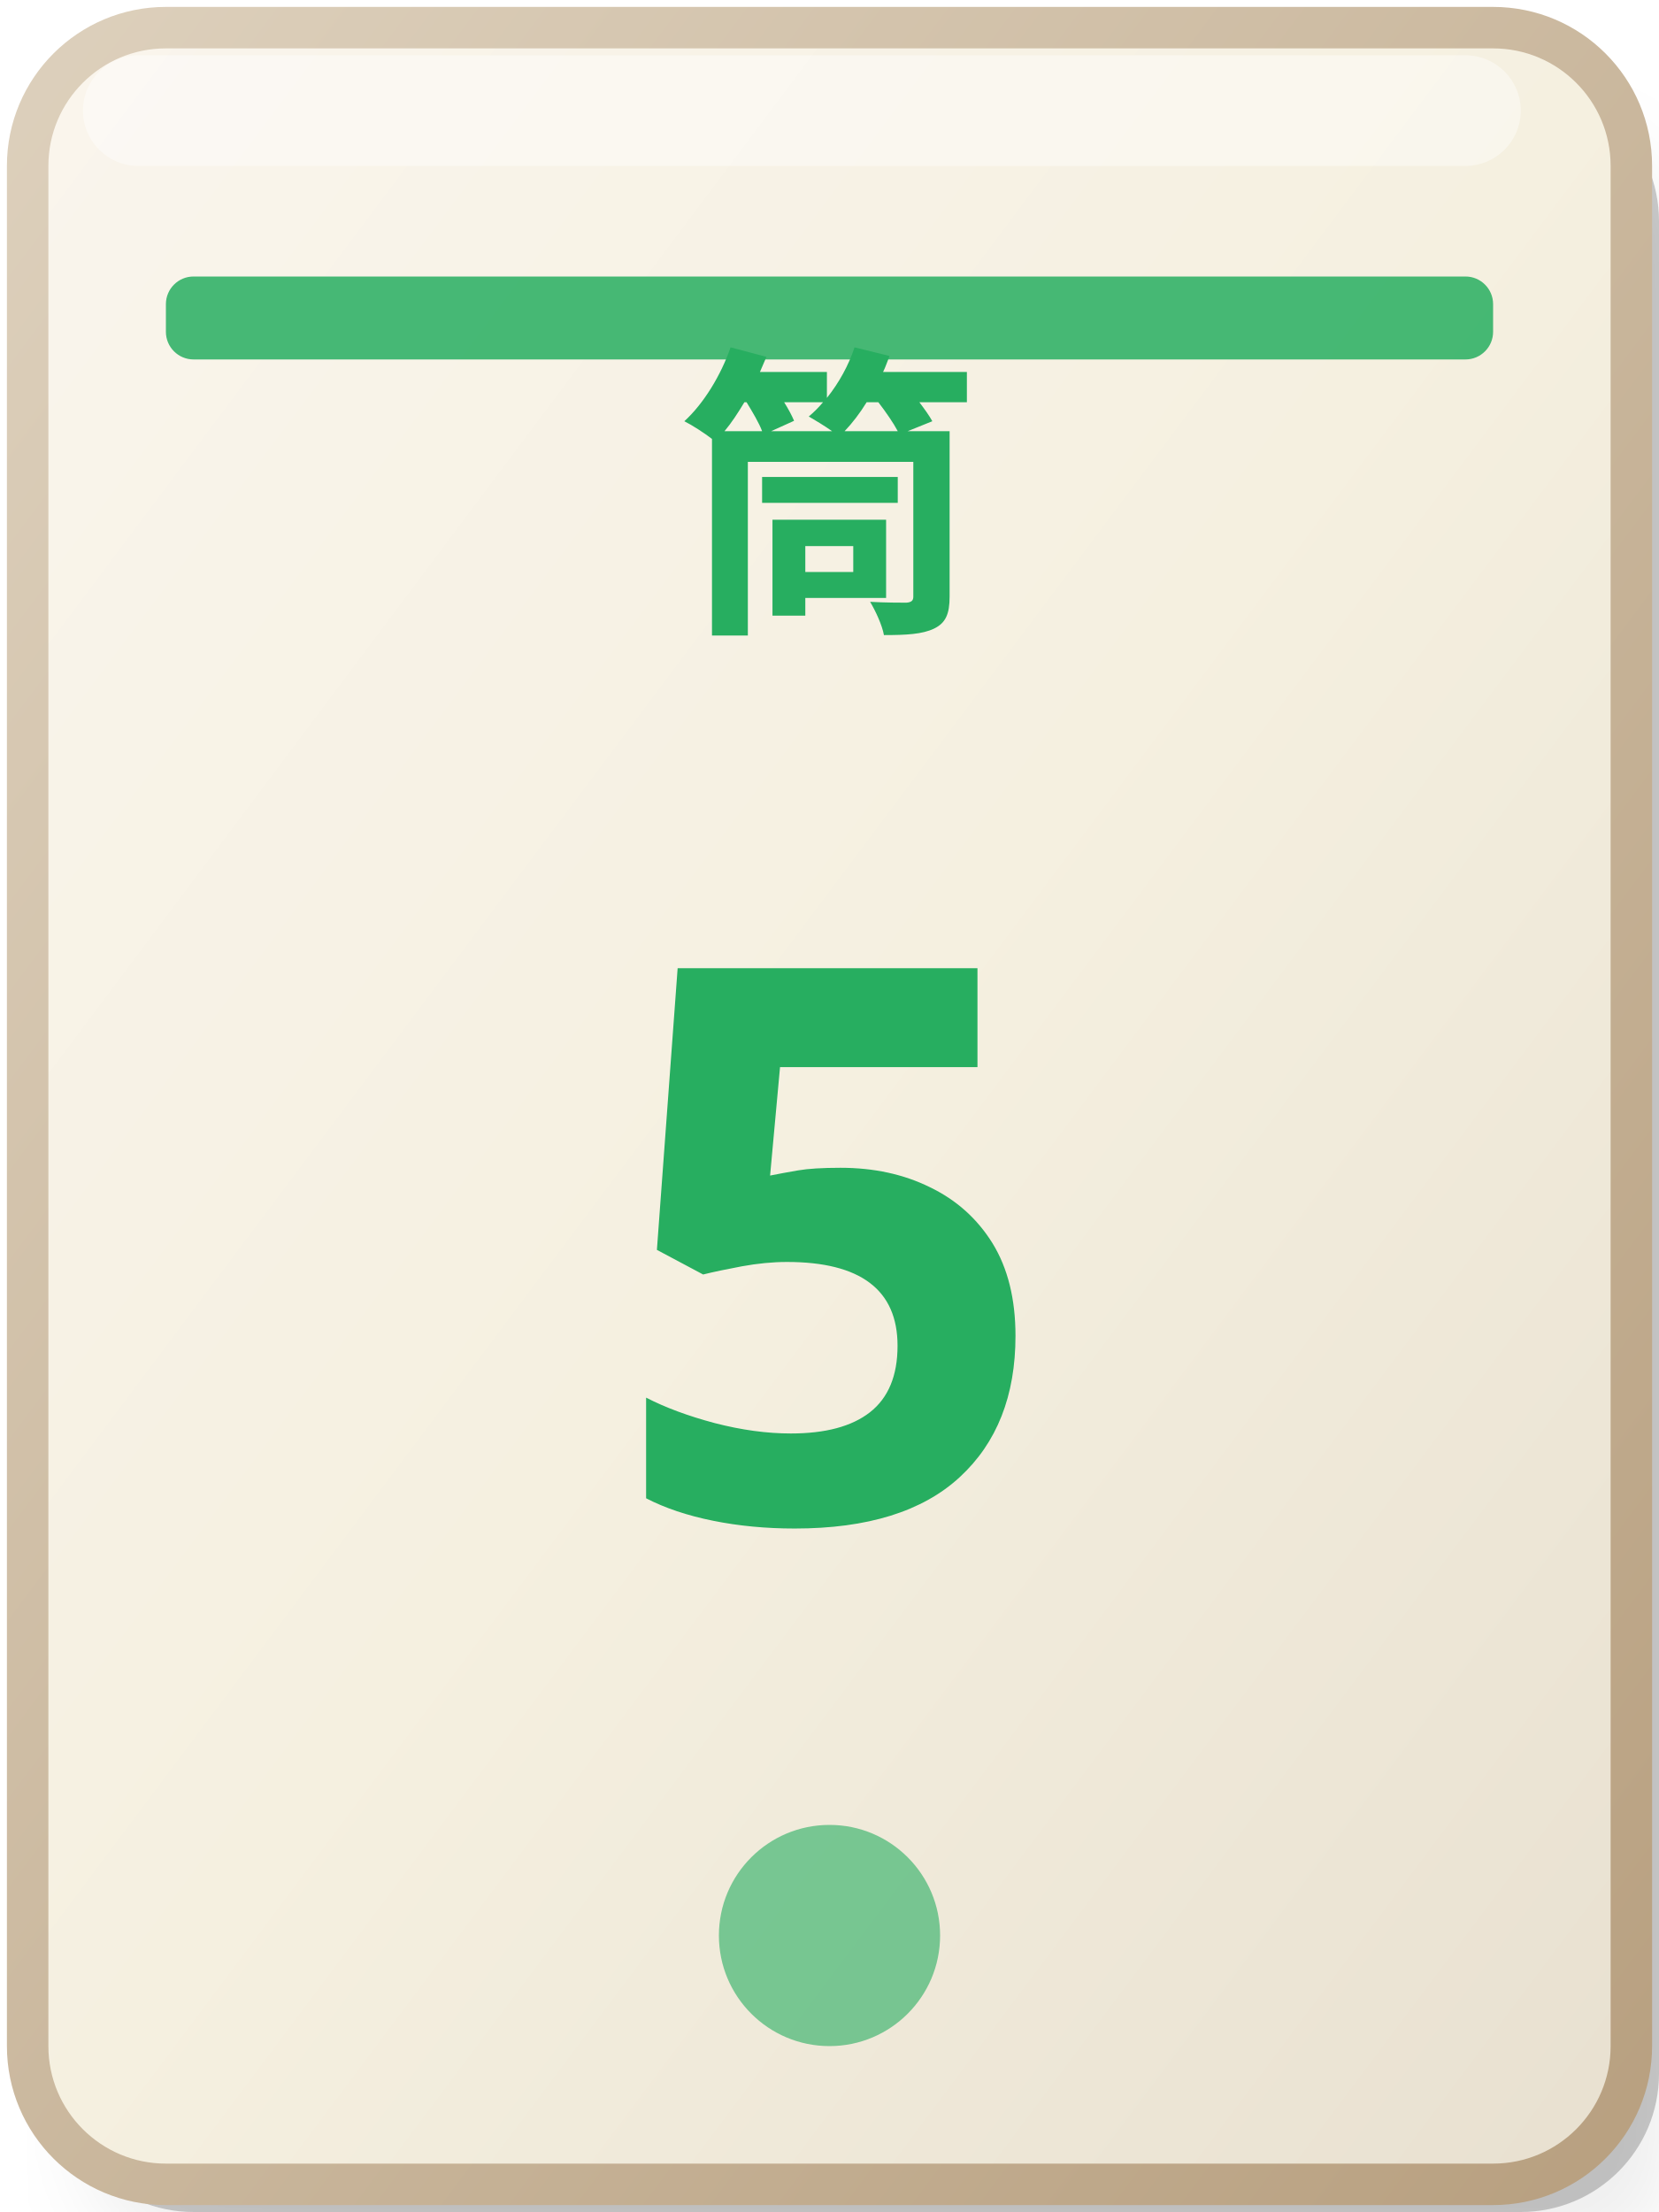
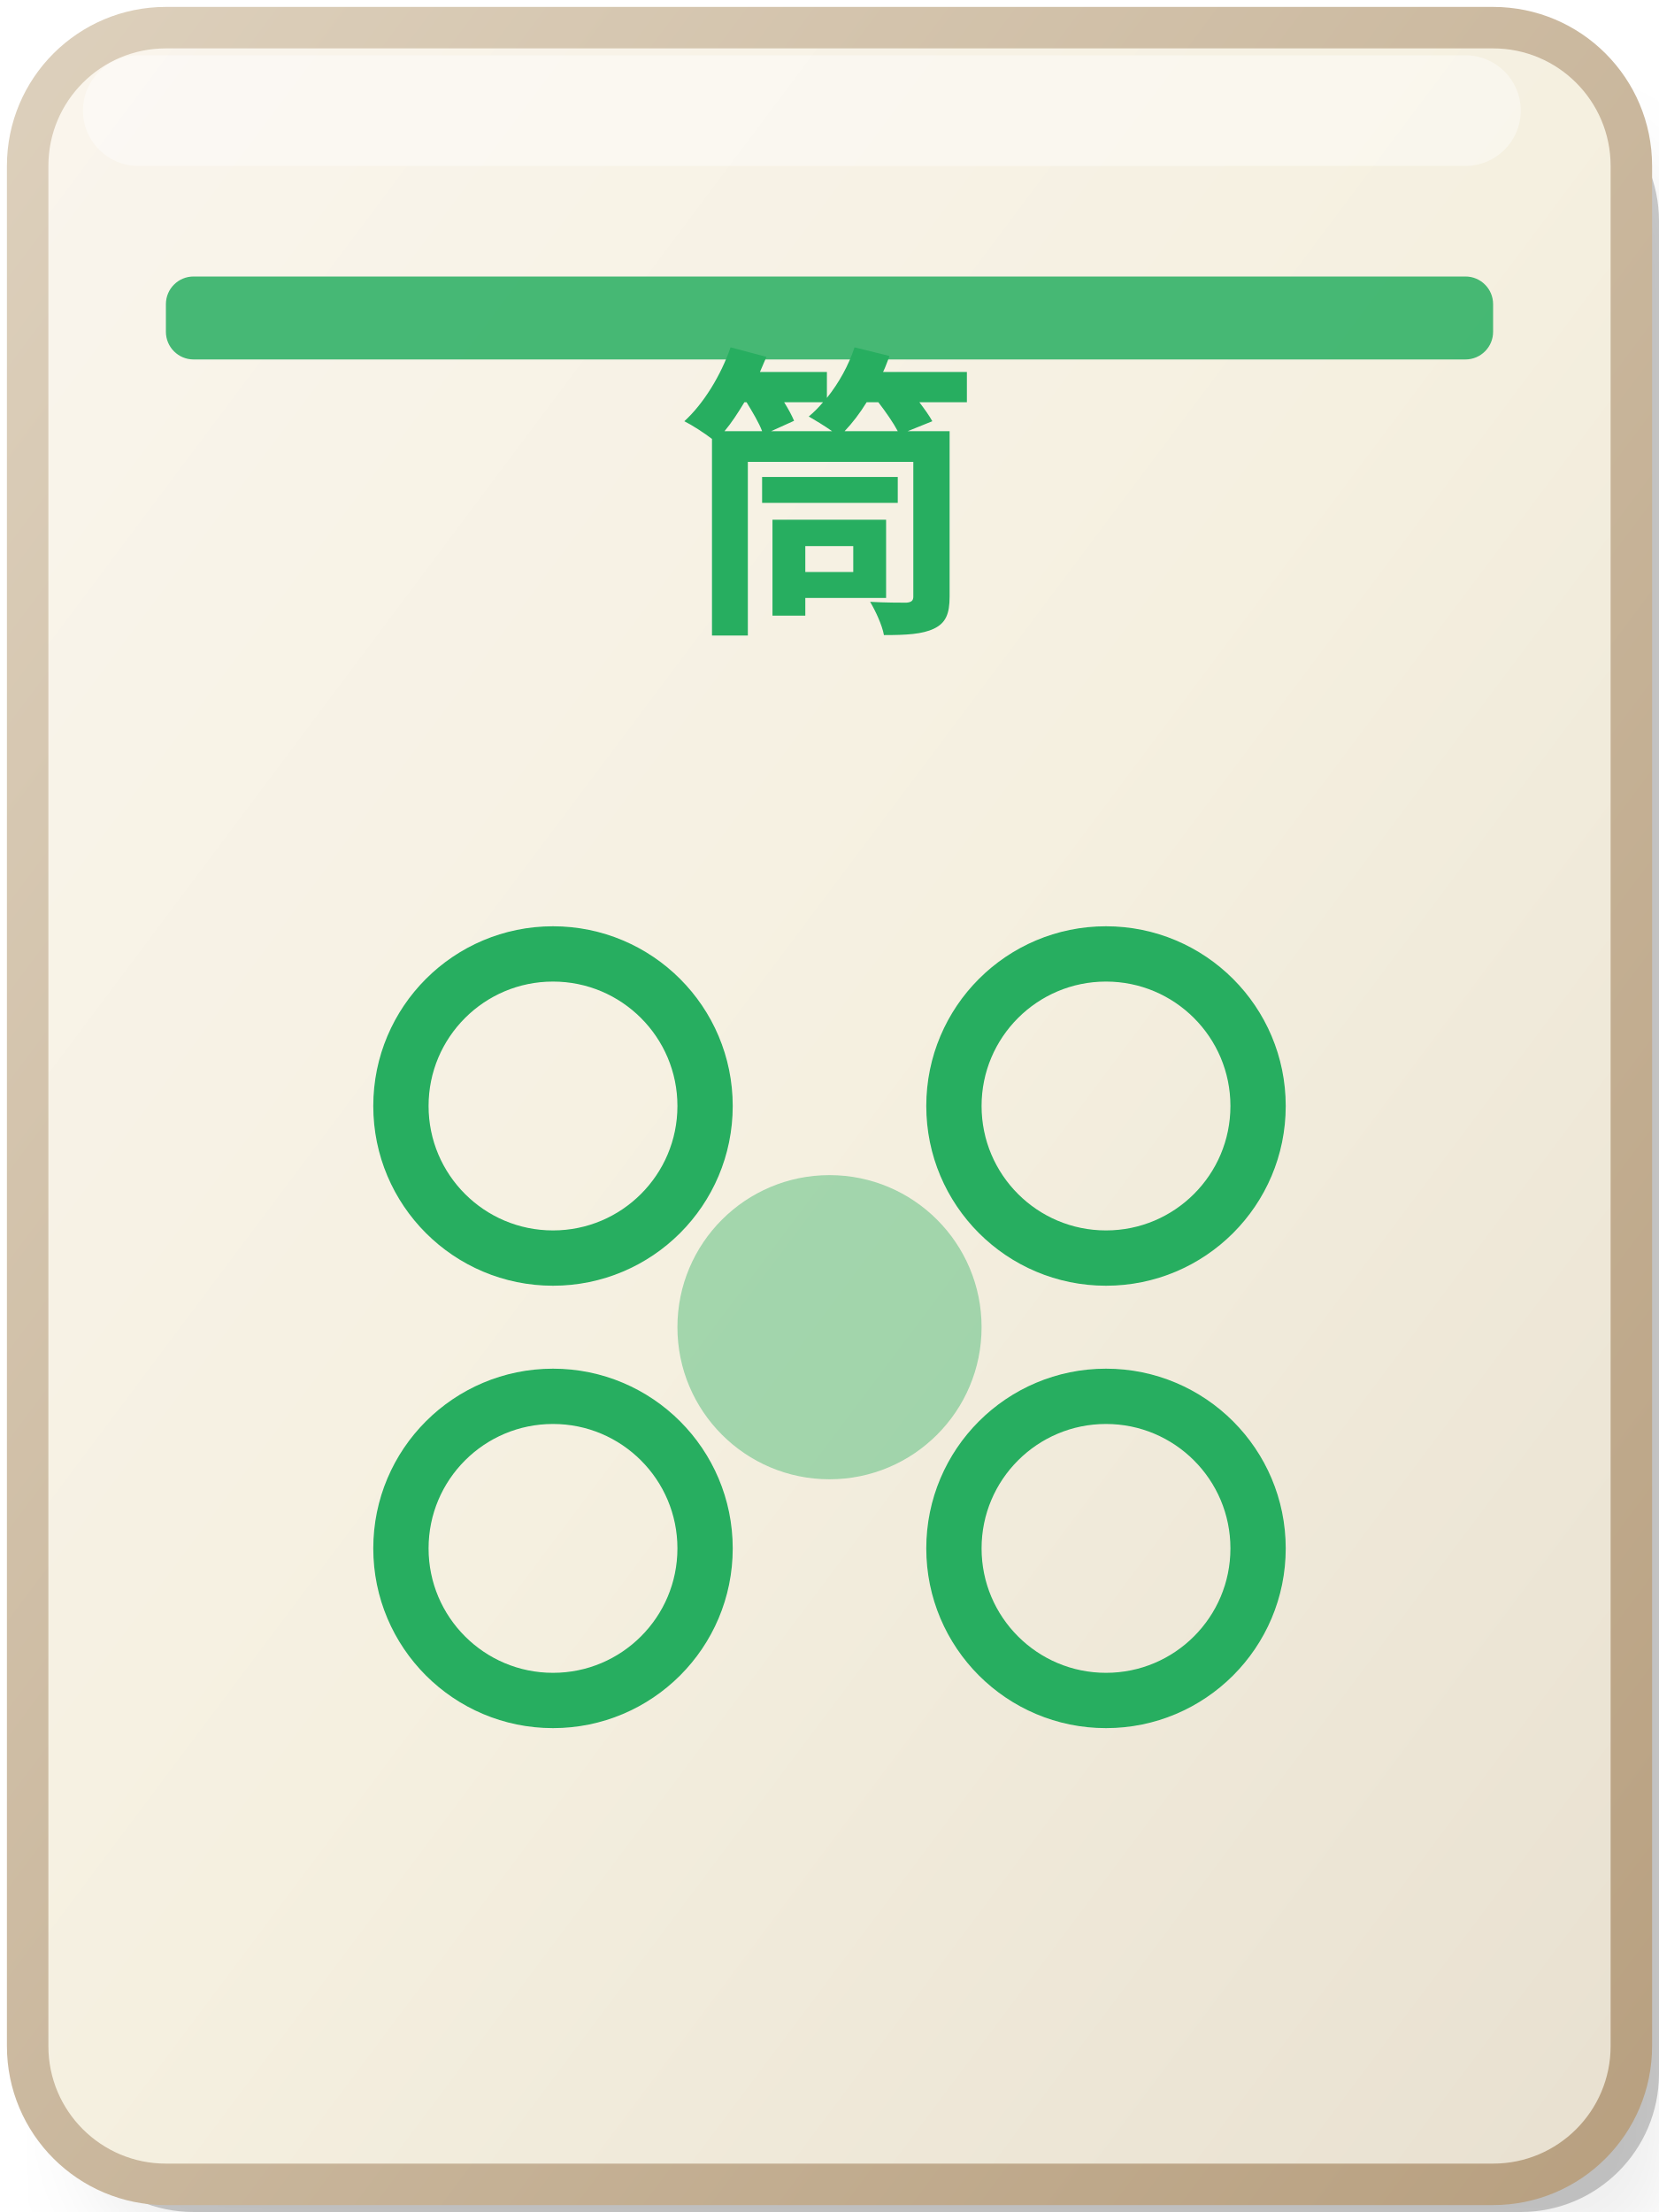
<svg xmlns="http://www.w3.org/2000/svg" width="60" height="80" viewBox="0 0 60 80">
  <defs>
    <filter id="shadow" x="-10%" y="-10%" width="130%" height="140%">
      <feDropShadow dx="1" dy="2" stdDeviation="1.5" flood-color="#00000055" />
    </filter>
-   </defs>
-   <defs>
    <linearGradient id="face" x1="0%" y1="0%" x2="100%" y2="100%">
      <stop offset="0%" stop-color="#faf5ed" />
      <stop offset="50%" stop-color="#f5f0e0" />
      <stop offset="100%" stop-color="#e8e0d0" />
    </linearGradient>
    <linearGradient id="border" x1="0%" y1="0%" x2="100%" y2="100%">
      <stop offset="0%" stop-color="#ddd0bc" />
      <stop offset="100%" stop-color="#b8a080" />
    </linearGradient>
  </defs>
  <rect x="2" y="3" width="58" height="77" rx="5" fill="#00000033" filter="url(#shadow)" />
  <rect x="1" y="1" width="58" height="78" rx="5" fill="url(#face)" stroke="url(#border)" stroke-width="1.5" />
  <rect x="3" y="2" width="52" height="4" rx="2" fill="rgba(255,255,255,0.4)" />
  <rect x="6" y="10" width="48" height="3" rx="1" fill="#27ae60" opacity="0.85" />
  <text x="30" y="22" text-anchor="middle" font-family="Noto Sans TC, sans-serif" font-size="11" fill="#27ae60" font-weight="700">筒</text>
-   <text x="30" y="55" text-anchor="middle" font-family="Noto Sans TC, sans-serif" font-size="28" fill="#27ae60" font-weight="900">5</text>
-   <circle cx="30" cy="70" r="4" fill="#27ae60" opacity="0.6" />
+   <circle cx="20" cy="40" r="5.5" fill="none" stroke="#27ae60" stroke-width="2" />
+   <circle cx="40" cy="40" r="5.5" fill="none" stroke="#27ae60" stroke-width="2" />
+   <circle cx="20" cy="56" r="5.5" fill="none" stroke="#27ae60" stroke-width="2" />
+   <circle cx="40" cy="56" r="5.5" fill="none" stroke="#27ae60" stroke-width="2" />
+   <circle cx="30" cy="48" r="5.5" fill="#27ae60" opacity="0.4" />
</svg>
